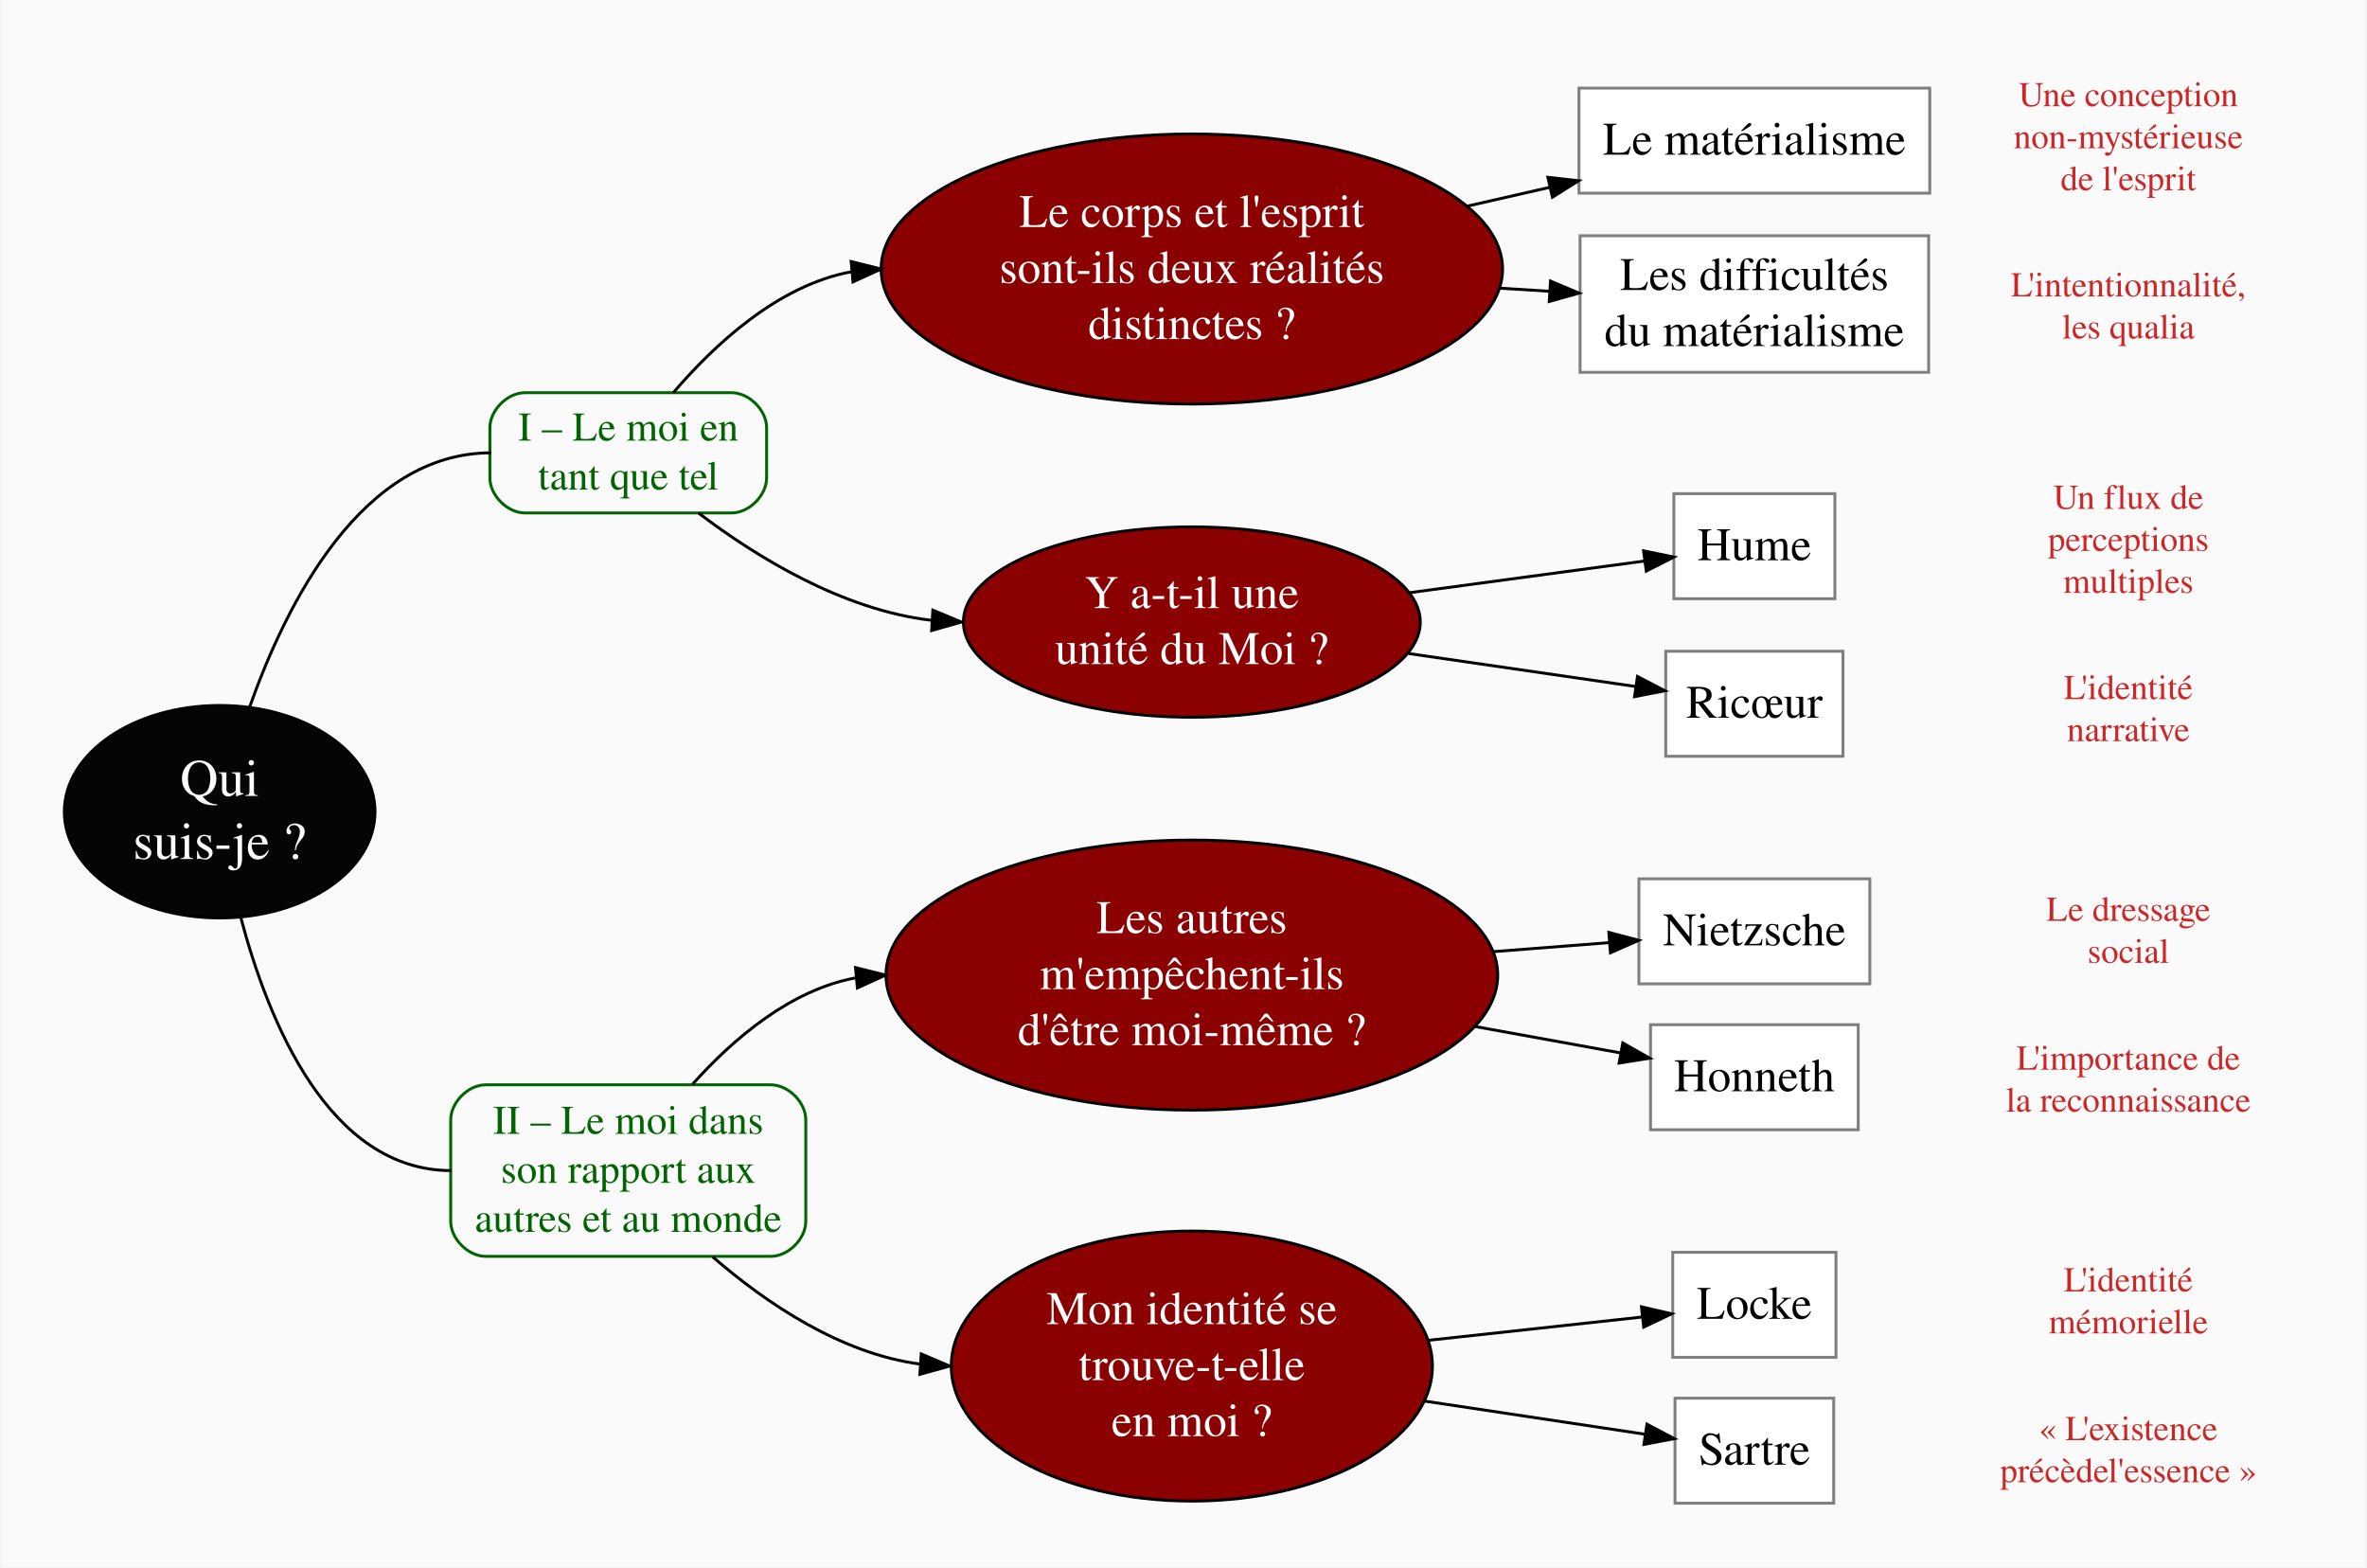
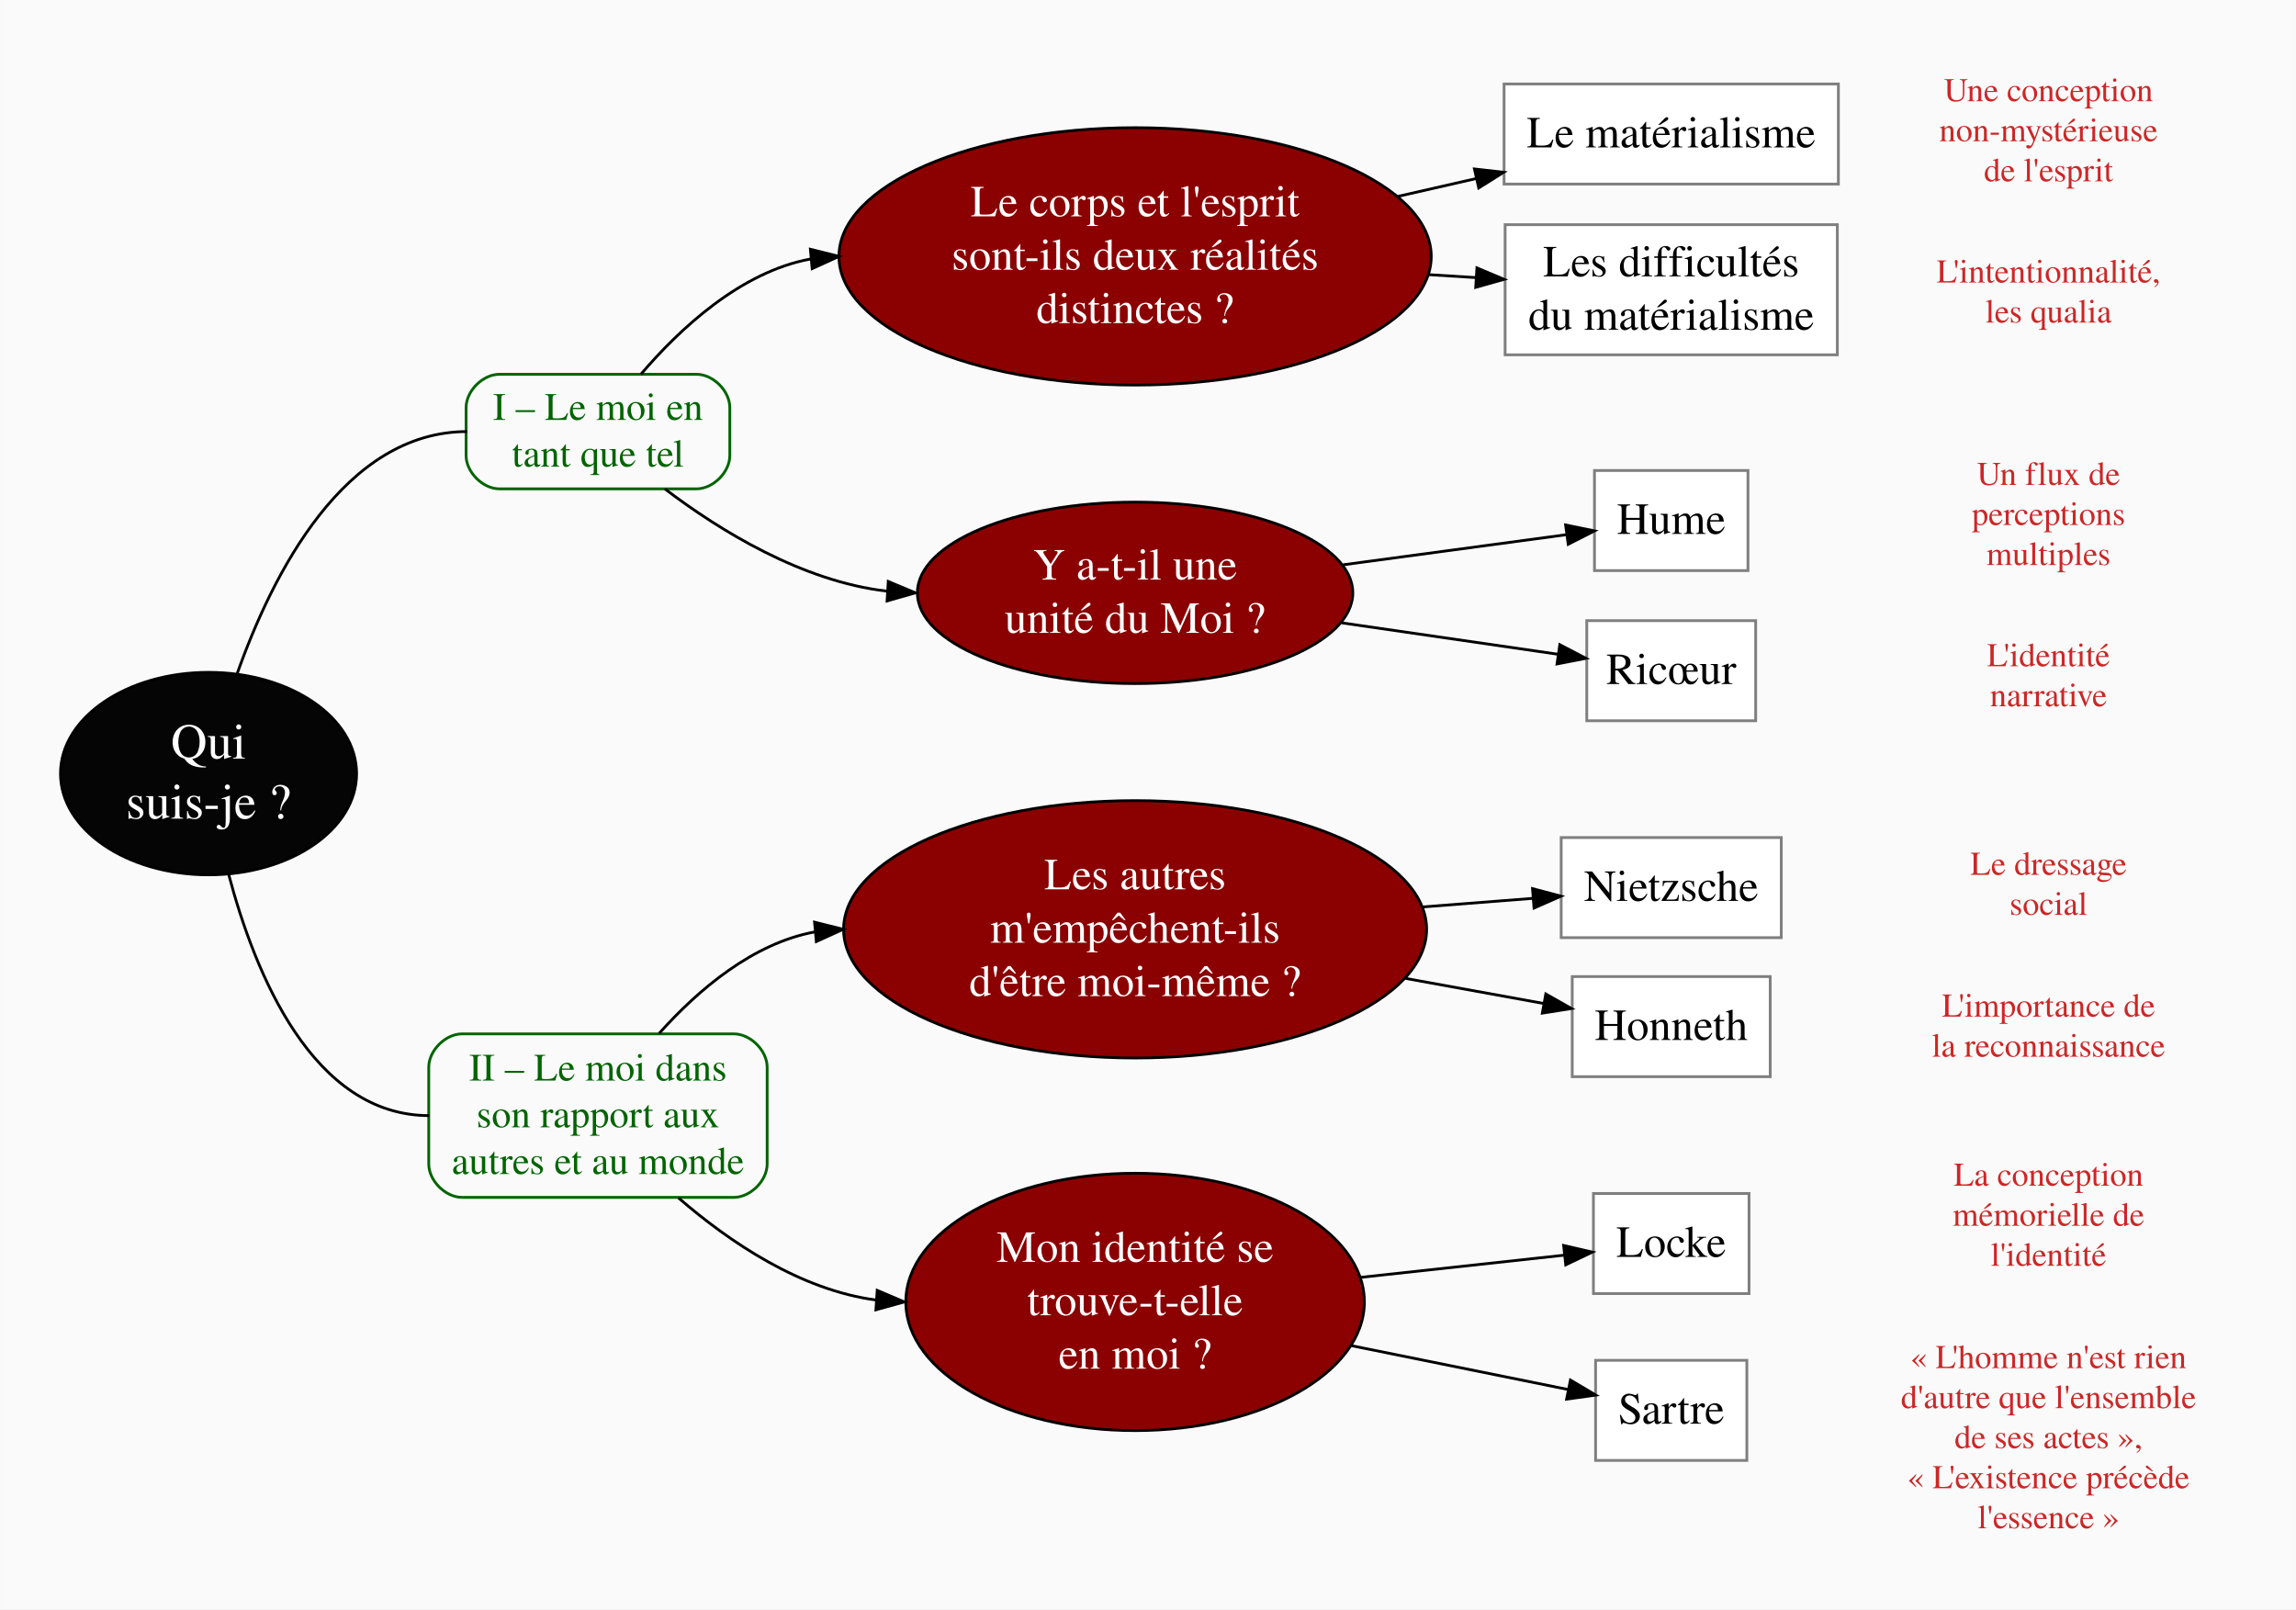
- <svg xmlns="http://www.w3.org/2000/svg" width="811pt" height="537pt" viewBox="0.00 0.00 810.66 537.20">
-   <g id="graph0" class="graph" transform="scale(1 1) rotate(0) translate(21.6 515.6)">
-     <polygon fill="#fafafa" stroke="transparent" points="-21.6,21.6 -21.6,-515.6 789.063,-515.6 789.063,21.6 -21.6,21.6" />
+ <svg xmlns="http://www.w3.org/2000/svg" width="826pt" height="579pt" viewBox="0.00 0.00 825.66 578.80">
+   <g id="graph0" class="graph" transform="scale(1 1) rotate(0) translate(21.6 557.2)">
+     <polygon fill="#fafafa" stroke="transparent" points="-21.6,21.6 -21.6,-557.2 804.061,-557.2 804.061,21.6 -21.6,21.6" />
    <g id="node1" class="node">
-       <ellipse fill="#050505" stroke="#000000" cx="53.371" cy="-237.4" rx="53.242" ry="36.409" />
-       <text text-anchor="middle" x="53.371" y="-242.8" font-family="Times,serif" font-size="18.00" fill="#ffffff">Qui</text>
-       <text text-anchor="middle" x="53.371" y="-221.2" font-family="Times,serif" font-size="18.00" fill="#ffffff">suis-je ?</text>
+       <ellipse fill="#050505" stroke="#000000" cx="53.371" cy="-279" rx="53.242" ry="36.409" />
+       <text text-anchor="middle" x="53.371" y="-284.4" font-family="Times,serif" font-size="18.00" fill="#ffffff">Qui</text>
+       <text text-anchor="middle" x="53.371" y="-262.8" font-family="Times,serif" font-size="18.00" fill="#ffffff">suis-je ?</text>
    </g>
    <g id="node2" class="node">
-       <path fill="#fafafa" stroke="#006400" d="M228.84,-381.002C228.84,-381.002 157.993,-381.002 157.993,-381.002 151.993,-381.002 145.993,-375.002 145.993,-369.002 145.993,-369.002 145.993,-351.798 145.993,-351.798 145.993,-345.798 151.993,-339.798 157.993,-339.798 157.993,-339.798 228.84,-339.798 228.84,-339.798 234.84,-339.798 240.84,-345.798 240.84,-351.798 240.84,-351.798 240.84,-369.002 240.84,-369.002 240.84,-375.002 234.84,-381.002 228.84,-381.002" />
-       <text text-anchor="middle" x="193.416" y="-364.6" font-family="Times,serif" font-size="14.00" fill="#006400">I – Le moi en</text>
-       <text text-anchor="middle" x="193.416" y="-347.8" font-family="Times,serif" font-size="14.00" fill="#006400">tant que tel</text>
+       <path fill="#fafafa" stroke="#006400" d="M228.84,-422.602C228.84,-422.602 157.993,-422.602 157.993,-422.602 151.993,-422.602 145.993,-416.602 145.993,-410.602 145.993,-410.602 145.993,-393.398 145.993,-393.398 145.993,-387.398 151.993,-381.398 157.993,-381.398 157.993,-381.398 228.84,-381.398 228.84,-381.398 234.84,-381.398 240.84,-387.398 240.84,-393.398 240.84,-393.398 240.84,-410.602 240.84,-410.602 240.84,-416.602 234.84,-422.602 228.84,-422.602" />
+       <text text-anchor="middle" x="193.416" y="-406.2" font-family="Times,serif" font-size="14.00" fill="#006400">I – Le moi en</text>
+       <text text-anchor="middle" x="193.416" y="-389.4" font-family="Times,serif" font-size="14.00" fill="#006400">tant que tel</text>
    </g>
    <g id="edge1" class="edge">
-       <path fill="none" stroke="#000000" d="M63.536,-272.977C76.354,-309.303 102.236,-360.4 146.416,-360.4" />
+       <path fill="none" stroke="#000000" d="M63.536,-314.577C76.354,-350.903 102.236,-402 146.416,-402" />
    </g>
    <g id="node3" class="node">
-       <path fill="#fafafa" stroke="#006400" d="M242.267,-143.801C242.267,-143.801 144.566,-143.801 144.566,-143.801 138.566,-143.801 132.566,-137.801 132.566,-131.801 132.566,-131.801 132.566,-96.999 132.566,-96.999 132.566,-90.999 138.566,-84.999 144.566,-84.999 144.566,-84.999 242.267,-84.999 242.267,-84.999 248.267,-84.999 254.267,-90.999 254.267,-96.999 254.267,-96.999 254.267,-131.801 254.267,-131.801 254.267,-137.801 248.267,-143.801 242.267,-143.801" />
-       <text text-anchor="middle" x="193.416" y="-127" font-family="Times,serif" font-size="14.00" fill="#006400">II – Le moi dans</text>
-       <text text-anchor="middle" x="193.416" y="-110.2" font-family="Times,serif" font-size="14.00" fill="#006400">son rapport aux</text>
-       <text text-anchor="middle" x="193.416" y="-93.4" font-family="Times,serif" font-size="14.00" fill="#006400">autres et au monde</text>
+       <path fill="#fafafa" stroke="#006400" d="M242.267,-185.401C242.267,-185.401 144.566,-185.401 144.566,-185.401 138.566,-185.401 132.566,-179.401 132.566,-173.401 132.566,-173.401 132.566,-138.599 132.566,-138.599 132.566,-132.599 138.566,-126.599 144.566,-126.599 144.566,-126.599 242.267,-126.599 242.267,-126.599 248.267,-126.599 254.267,-132.599 254.267,-138.599 254.267,-138.599 254.267,-173.401 254.267,-173.401 254.267,-179.401 248.267,-185.401 242.267,-185.401" />
+       <text text-anchor="middle" x="193.416" y="-168.6" font-family="Times,serif" font-size="14.00" fill="#006400">II – Le moi dans</text>
+       <text text-anchor="middle" x="193.416" y="-151.8" font-family="Times,serif" font-size="14.00" fill="#006400">son rapport aux</text>
+       <text text-anchor="middle" x="193.416" y="-135" font-family="Times,serif" font-size="14.00" fill="#006400">autres et au monde</text>
    </g>
    <g id="edge2" class="edge">
-       <path fill="none" stroke="#000000" d="M60.519,-201.493C70.084,-165.188 90.935,-114.4 132.741,-114.4" />
+       <path fill="none" stroke="#000000" d="M60.519,-243.093C70.084,-206.787 90.935,-156 132.741,-156" />
    </g>
    <g id="node4" class="node">
-       <ellipse fill="#8b0000" stroke="#000000" cx="386.591" cy="-423.4" rx="106.499" ry="46.273" />
-       <text text-anchor="middle" x="386.591" y="-437.8" font-family="Times,serif" font-size="16.00" fill="#ffffff">Le corps et l'esprit</text>
-       <text text-anchor="middle" x="386.591" y="-418.6" font-family="Times,serif" font-size="16.00" fill="#ffffff">sont-ils deux réalités</text>
-       <text text-anchor="middle" x="386.591" y="-399.4" font-family="Times,serif" font-size="16.00" fill="#ffffff">distinctes ?</text>
+       <ellipse fill="#8b0000" stroke="#000000" cx="386.591" cy="-465" rx="106.499" ry="46.273" />
+       <text text-anchor="middle" x="386.591" y="-479.4" font-family="Times,serif" font-size="16.00" fill="#ffffff">Le corps et l'esprit</text>
+       <text text-anchor="middle" x="386.591" y="-460.2" font-family="Times,serif" font-size="16.00" fill="#ffffff">sont-ils deux réalités</text>
+       <text text-anchor="middle" x="386.591" y="-441" font-family="Times,serif" font-size="16.00" fill="#ffffff">distinctes ?</text>
    </g>
    <g id="edge4" class="edge">
-       <path fill="none" stroke="#000000" d="M208.875,-381.029C222.732,-397.249 244.718,-417.853 269.904,-422.459" />
-       <polygon fill="#000000" stroke="#000000" points="269.812,-425.965 280.091,-423.4 270.455,-418.995 269.812,-425.965" />
+       <path fill="none" stroke="#000000" d="M208.875,-422.629C222.732,-438.849 244.718,-459.453 269.904,-464.059" />
+       <polygon fill="#000000" stroke="#000000" points="269.812,-467.565 280.091,-465 270.455,-460.595 269.812,-467.565" />
    </g>
    <g id="node5" class="node">
-       <ellipse fill="#8b0000" stroke="#000000" cx="386.591" cy="-302.4" rx="78.292" ry="32.621" />
-       <text text-anchor="middle" x="386.591" y="-307.2" font-family="Times,serif" font-size="16.00" fill="#ffffff">Y a-t-il une</text>
-       <text text-anchor="middle" x="386.591" y="-288" font-family="Times,serif" font-size="16.00" fill="#ffffff">unité du Moi ?</text>
+       <ellipse fill="#8b0000" stroke="#000000" cx="386.591" cy="-344" rx="78.292" ry="32.621" />
+       <text text-anchor="middle" x="386.591" y="-348.8" font-family="Times,serif" font-size="16.00" fill="#ffffff">Y a-t-il une</text>
+       <text text-anchor="middle" x="386.591" y="-329.6" font-family="Times,serif" font-size="16.00" fill="#ffffff">unité du Moi ?</text>
    </g>
    <g id="edge5" class="edge">
-       <path fill="none" stroke="#000000" d="M217.471,-339.788C237.205,-324.81 266.765,-306.566 297.235,-303.015" />
-       <polygon fill="#000000" stroke="#000000" points="297.816,-306.487 307.591,-302.4 297.401,-299.499 297.816,-306.487" />
+       <path fill="none" stroke="#000000" d="M217.471,-381.388C237.205,-366.41 266.765,-348.166 297.235,-344.615" />
+       <polygon fill="#000000" stroke="#000000" points="297.816,-348.087 307.591,-344 297.401,-341.099 297.816,-348.087" />
    </g>
    <g id="node6" class="node">
-       <ellipse fill="#8b0000" stroke="#000000" cx="386.591" cy="-181.4" rx="104.835" ry="46.273" />
-       <text text-anchor="middle" x="386.591" y="-195.8" font-family="Times,serif" font-size="16.00" fill="#ffffff">Les autres</text>
-       <text text-anchor="middle" x="386.591" y="-176.6" font-family="Times,serif" font-size="16.00" fill="#ffffff">m'empêchent-ils</text>
-       <text text-anchor="middle" x="386.591" y="-157.4" font-family="Times,serif" font-size="16.00" fill="#ffffff">d'être moi-même ?</text>
+       <ellipse fill="#8b0000" stroke="#000000" cx="386.591" cy="-223" rx="104.835" ry="46.273" />
+       <text text-anchor="middle" x="386.591" y="-237.4" font-family="Times,serif" font-size="16.00" fill="#ffffff">Les autres</text>
+       <text text-anchor="middle" x="386.591" y="-218.2" font-family="Times,serif" font-size="16.00" fill="#ffffff">m'empêchent-ils</text>
+       <text text-anchor="middle" x="386.591" y="-199" font-family="Times,serif" font-size="16.00" fill="#ffffff">d'être moi-même ?</text>
    </g>
    <g id="edge6" class="edge">
-       <path fill="none" stroke="#000000" d="M215.436,-143.982C229.437,-159.617 249.112,-176.406 271.488,-180.474" />
-       <polygon fill="#000000" stroke="#000000" points="271.313,-183.973 281.591,-181.4 271.952,-177.002 271.313,-183.973" />
+       <path fill="none" stroke="#000000" d="M215.436,-185.582C229.437,-201.217 249.112,-218.006 271.488,-222.074" />
+       <polygon fill="#000000" stroke="#000000" points="271.313,-225.573 281.591,-223 271.952,-218.602 271.313,-225.573" />
    </g>
    <g id="node7" class="node">
-       <ellipse fill="#8b0000" stroke="#000000" cx="386.591" cy="-47.4" rx="82.454" ry="46.273" />
-       <text text-anchor="middle" x="386.591" y="-61.8" font-family="Times,serif" font-size="16.00" fill="#ffffff">Mon identité se</text>
-       <text text-anchor="middle" x="386.591" y="-42.6" font-family="Times,serif" font-size="16.00" fill="#ffffff">trouve-t-elle</text>
-       <text text-anchor="middle" x="386.591" y="-23.4" font-family="Times,serif" font-size="16.00" fill="#ffffff">en moi ?</text>
+       <ellipse fill="#8b0000" stroke="#000000" cx="386.591" cy="-89" rx="82.454" ry="46.273" />
+       <text text-anchor="middle" x="386.591" y="-103.4" font-family="Times,serif" font-size="16.00" fill="#ffffff">Mon identité se</text>
+       <text text-anchor="middle" x="386.591" y="-84.2" font-family="Times,serif" font-size="16.00" fill="#ffffff">trouve-t-elle</text>
+       <text text-anchor="middle" x="386.591" y="-65" font-family="Times,serif" font-size="16.00" fill="#ffffff">en moi ?</text>
    </g>
    <g id="edge7" class="edge">
-       <path fill="none" stroke="#000000" d="M222.37,-84.818C240.828,-68.832 266.328,-51.641 293.51,-48.071" />
-       <polygon fill="#000000" stroke="#000000" points="293.845,-51.557 303.591,-47.4 293.38,-44.572 293.845,-51.557" />
+       <path fill="none" stroke="#000000" d="M222.37,-126.418C240.828,-110.433 266.328,-93.241 293.51,-89.671" />
+       <polygon fill="#000000" stroke="#000000" points="293.845,-93.157 303.591,-89 293.38,-86.172 293.845,-93.157" />
    </g>
    <g id="node8" class="node">
-       <polygon fill="#ffffff" stroke="#7f7f7f" points="639.514,-485.4 519.281,-485.4 519.281,-449.4 639.514,-449.4 639.514,-485.4" />
-       <text text-anchor="middle" x="579.398" y="-462.6" font-family="Times,serif" font-size="16.00" fill="#000000">Le matérialisme</text>
+       <polygon fill="#ffffff" stroke="#7f7f7f" points="639.514,-527 519.281,-527 519.281,-491 639.514,-491 639.514,-527" />
+       <text text-anchor="middle" x="579.398" y="-504.2" font-family="Times,serif" font-size="16.00" fill="#000000">Le matérialisme</text>
    </g>
    <g id="edge11" class="edge">
-       <path fill="none" stroke="#000000" d="M481.017,-444.949C490.547,-447.123 500.102,-449.304 509.31,-451.406" />
-       <polygon fill="#000000" stroke="#000000" points="508.62,-454.838 519.148,-453.651 510.178,-448.013 508.62,-454.838" />
+       <path fill="none" stroke="#000000" d="M481.017,-486.549C490.547,-488.724 500.102,-490.904 509.31,-493.005" />
+       <polygon fill="#000000" stroke="#000000" points="508.62,-496.438 519.148,-495.251 510.178,-489.613 508.62,-496.438" />
    </g>
    <g id="node9" class="node">
-       <polygon fill="#ffffff" stroke="#7f7f7f" points="639.137,-434.802 519.658,-434.802 519.658,-387.998 639.137,-387.998 639.137,-434.802" />
-       <text text-anchor="middle" x="579.398" y="-416.2" font-family="Times,serif" font-size="16.00" fill="#000000">Les difficultés</text>
-       <text text-anchor="middle" x="579.398" y="-397" font-family="Times,serif" font-size="16.00" fill="#000000">du matérialisme</text>
+       <polygon fill="#ffffff" stroke="#7f7f7f" points="639.137,-476.402 519.658,-476.402 519.658,-429.598 639.137,-429.598 639.137,-476.402" />
+       <text text-anchor="middle" x="579.398" y="-457.8" font-family="Times,serif" font-size="16.00" fill="#000000">Les difficultés</text>
+       <text text-anchor="middle" x="579.398" y="-438.6" font-family="Times,serif" font-size="16.00" fill="#000000">du matérialisme</text>
    </g>
    <g id="edge12" class="edge">
-       <path fill="none" stroke="#000000" d="M492.02,-416.838C497.845,-416.476 503.625,-416.116 509.274,-415.764" />
-       <polygon fill="#000000" stroke="#000000" points="509.521,-419.256 519.284,-415.141 509.086,-412.269 509.521,-419.256" />
+       <path fill="none" stroke="#000000" d="M492.02,-458.438C497.845,-458.076 503.625,-457.716 509.274,-457.364" />
+       <polygon fill="#000000" stroke="#000000" points="509.521,-460.856 519.284,-456.741 509.086,-453.869 509.521,-460.856" />
    </g>
    <g id="node10" class="node">
-       <polygon fill="#ffffff" stroke="#7f7f7f" points="606.997,-346.4 551.798,-346.4 551.798,-310.4 606.997,-310.4 606.997,-346.4" />
-       <text text-anchor="middle" x="579.398" y="-323.6" font-family="Times,serif" font-size="16.00" fill="#000000">Hume</text>
+       <polygon fill="#ffffff" stroke="#7f7f7f" points="606.997,-388 551.798,-388 551.798,-352 606.997,-352 606.997,-388" />
+       <text text-anchor="middle" x="579.398" y="-365.2" font-family="Times,serif" font-size="16.00" fill="#000000">Hume</text>
    </g>
    <g id="edge13" class="edge">
-       <path fill="none" stroke="#000000" d="M461.411,-312.49C488.949,-316.203 518.964,-320.251 541.829,-323.334" />
-       <polygon fill="#000000" stroke="#000000" points="541.419,-326.81 551.797,-324.678 542.355,-319.873 541.419,-326.81" />
+       <path fill="none" stroke="#000000" d="M461.411,-354.089C488.949,-357.803 518.964,-361.851 541.829,-364.934" />
+       <polygon fill="#000000" stroke="#000000" points="541.419,-368.41 551.797,-366.278 542.355,-361.473 541.419,-368.41" />
    </g>
    <g id="node11" class="node">
-       <polygon fill="#ffffff" stroke="#7f7f7f" points="609.77,-292.4 549.026,-292.4 549.026,-256.4 609.77,-256.4 609.77,-292.4" />
-       <text text-anchor="middle" x="579.398" y="-269.6" font-family="Times,serif" font-size="16.00" fill="#000000">Ricœur</text>
+       <polygon fill="#ffffff" stroke="#7f7f7f" points="609.77,-334 549.026,-334 549.026,-298 609.77,-298 609.77,-334" />
+       <text text-anchor="middle" x="579.398" y="-311.2" font-family="Times,serif" font-size="16.00" fill="#000000">Ricœur</text>
    </g>
    <g id="edge14" class="edge">
-       <path fill="none" stroke="#000000" d="M460.859,-291.615C487.353,-287.767 516.206,-283.577 538.811,-280.294" />
-       <polygon fill="#000000" stroke="#000000" points="539.334,-283.755 548.727,-278.854 538.328,-276.828 539.334,-283.755" />
+       <path fill="none" stroke="#000000" d="M460.859,-333.214C487.353,-329.367 516.206,-325.177 538.811,-321.894" />
+       <polygon fill="#000000" stroke="#000000" points="539.334,-325.355 548.727,-320.454 538.328,-318.428 539.334,-325.355" />
    </g>
    <g id="node12" class="node">
-       <polygon fill="#ffffff" stroke="#7f7f7f" points="618.973,-214.4 539.823,-214.4 539.823,-178.4 618.973,-178.4 618.973,-214.4" />
-       <text text-anchor="middle" x="579.398" y="-191.6" font-family="Times,serif" font-size="16.00" fill="#000000">Nietzsche</text>
+       <polygon fill="#ffffff" stroke="#7f7f7f" points="618.973,-256 539.823,-256 539.823,-220 618.973,-220 618.973,-256" />
+       <text text-anchor="middle" x="579.398" y="-233.2" font-family="Times,serif" font-size="16.00" fill="#000000">Nietzsche</text>
    </g>
    <g id="edge15" class="edge">
-       <path fill="none" stroke="#000000" d="M490.049,-189.449C503.868,-190.524 517.493,-191.584 529.779,-192.54" />
-       <polygon fill="#000000" stroke="#000000" points="529.518,-196.03 539.759,-193.316 530.061,-189.051 529.518,-196.03" />
+       <path fill="none" stroke="#000000" d="M490.049,-231.049C503.868,-232.124 517.493,-233.184 529.779,-234.14" />
+       <polygon fill="#000000" stroke="#000000" points="529.518,-237.63 539.759,-234.916 530.061,-230.651 529.518,-237.63" />
    </g>
    <g id="node13" class="node">
-       <polygon fill="#ffffff" stroke="#7f7f7f" points="614.997,-164.4 543.799,-164.4 543.799,-128.4 614.997,-128.4 614.997,-164.4" />
-       <text text-anchor="middle" x="579.398" y="-141.6" font-family="Times,serif" font-size="16.00" fill="#000000">Honneth</text>
+       <polygon fill="#ffffff" stroke="#7f7f7f" points="614.997,-206 543.799,-206 543.799,-170 614.997,-170 614.997,-206" />
+       <text text-anchor="middle" x="579.398" y="-183.2" font-family="Times,serif" font-size="16.00" fill="#000000">Honneth</text>
    </g>
    <g id="edge16" class="edge">
-       <path fill="none" stroke="#000000" d="M483.841,-163.746C501.179,-160.599 518.48,-157.458 533.501,-154.732" />
-       <polygon fill="#000000" stroke="#000000" points="534.294,-158.145 543.508,-152.915 533.044,-151.257 534.294,-158.145" />
+       <path fill="none" stroke="#000000" d="M483.841,-205.346C501.179,-202.199 518.48,-199.058 533.501,-196.332" />
+       <polygon fill="#000000" stroke="#000000" points="534.294,-199.745 543.508,-194.515 533.044,-192.857 534.294,-199.745" />
    </g>
    <g id="node14" class="node">
-       <polygon fill="#ffffff" stroke="#7f7f7f" points="607.377,-86.4 551.419,-86.4 551.419,-50.4 607.377,-50.4 607.377,-86.4" />
-       <text text-anchor="middle" x="579.398" y="-63.6" font-family="Times,serif" font-size="16.00" fill="#000000">Locke</text>
+       <polygon fill="#ffffff" stroke="#7f7f7f" points="607.377,-128 551.419,-128 551.419,-92 607.377,-92 607.377,-128" />
+       <text text-anchor="middle" x="579.398" y="-105.2" font-family="Times,serif" font-size="16.00" fill="#000000">Locke</text>
    </g>
    <g id="edge17" class="edge">
-       <path fill="none" stroke="#000000" d="M467.799,-56.245C493.155,-59.007 519.95,-61.925 540.927,-64.21" />
-       <polygon fill="#000000" stroke="#000000" points="540.706,-67.706 551.026,-65.31 541.464,-60.748 540.706,-67.706" />
+       <path fill="none" stroke="#000000" d="M467.799,-97.845C493.155,-100.607 519.95,-103.525 540.927,-105.81" />
+       <polygon fill="#000000" stroke="#000000" points="540.706,-109.306 551.026,-106.91 541.464,-102.348 540.706,-109.306" />
    </g>
    <g id="node15" class="node">
-       <polygon fill="#ffffff" stroke="#7f7f7f" points="606.597,-36.4 552.199,-36.4 552.199,-.4 606.597,-.4 606.597,-36.4" />
-       <text text-anchor="middle" x="579.398" y="-13.6" font-family="Times,serif" font-size="16.00" fill="#000000">Sartre</text>
+       <polygon fill="#ffffff" stroke="#7f7f7f" points="606.597,-68 552.199,-68 552.199,-32 606.597,-32 606.597,-68" />
+       <text text-anchor="middle" x="579.398" y="-45.2" font-family="Times,serif" font-size="16.00" fill="#000000">Sartre</text>
    </g>
    <g id="edge18" class="edge">
-       <path fill="none" stroke="#000000" d="M466.404,-35.395C492.579,-31.458 520.436,-27.268 541.942,-24.034" />
-       <polygon fill="#000000" stroke="#000000" points="542.585,-27.476 551.953,-22.528 541.544,-20.554 542.585,-27.476" />
+       <path fill="none" stroke="#000000" d="M464.457,-73.25C491.344,-67.811 520.23,-61.968 542.318,-57.5" />
+       <polygon fill="#000000" stroke="#000000" points="543.159,-60.901 552.267,-55.488 541.771,-54.04 543.159,-60.901" />
    </g>
    <g id="node16" class="node">
-       <path fill="#fafafa" stroke="transparent" d="M743.719,-494.1C743.719,-494.1 671.449,-494.1 671.449,-494.1 665.449,-494.1 659.449,-488.1 659.449,-482.1 659.449,-482.1 659.449,-454.7 659.449,-454.7 659.449,-448.7 665.449,-442.7 671.449,-442.7 671.449,-442.7 743.719,-442.7 743.719,-442.7 749.719,-442.7 755.719,-448.7 755.719,-454.7 755.719,-454.7 755.719,-482.1 755.719,-482.1 755.719,-488.1 749.719,-494.1 743.719,-494.1" />
-       <text text-anchor="middle" x="707.584" y="-479.2" font-family="Times,serif" font-size="12.00" fill="#cd2626">Une conception</text>
-       <text text-anchor="middle" x="707.584" y="-464.8" font-family="Times,serif" font-size="12.00" fill="#cd2626">non-mystérieuse</text>
-       <text text-anchor="middle" x="707.584" y="-450.4" font-family="Times,serif" font-size="12.00" fill="#cd2626">de l'esprit</text>
+       <path fill="#fafafa" stroke="transparent" d="M751.218,-535.7C751.218,-535.7 678.949,-535.7 678.949,-535.7 672.949,-535.7 666.949,-529.7 666.949,-523.7 666.949,-523.7 666.949,-496.3 666.949,-496.3 666.949,-490.3 672.949,-484.3 678.949,-484.3 678.949,-484.3 751.218,-484.3 751.218,-484.3 757.218,-484.3 763.218,-490.3 763.218,-496.3 763.218,-496.3 763.218,-523.7 763.218,-523.7 763.218,-529.7 757.218,-535.7 751.218,-535.7" />
+       <text text-anchor="middle" x="715.084" y="-520.8" font-family="Times,serif" font-size="12.00" fill="#cd2626">Une conception</text>
+       <text text-anchor="middle" x="715.084" y="-506.4" font-family="Times,serif" font-size="12.00" fill="#cd2626">non-mystérieuse</text>
+       <text text-anchor="middle" x="715.084" y="-492" font-family="Times,serif" font-size="12.00" fill="#cd2626">de l'esprit</text>
    </g>
    <g id="node17" class="node">
-       <path fill="#fafafa" stroke="transparent" d="M746.062,-428.7C746.062,-428.7 669.107,-428.7 669.107,-428.7 663.107,-428.7 657.107,-422.7 657.107,-416.7 657.107,-416.7 657.107,-404.099 657.107,-404.099 657.107,-398.099 663.107,-392.099 669.107,-392.099 669.107,-392.099 746.062,-392.099 746.062,-392.099 752.062,-392.099 758.062,-398.099 758.062,-404.099 758.062,-404.099 758.062,-416.7 758.062,-416.7 758.062,-422.7 752.062,-428.7 746.062,-428.7" />
-       <text text-anchor="middle" x="707.584" y="-414" font-family="Times,serif" font-size="12.00" fill="#cd2626">L'intentionnalité,</text>
-       <text text-anchor="middle" x="707.584" y="-399.6" font-family="Times,serif" font-size="12.00" fill="#cd2626">les qualia</text>
+       <path fill="#fafafa" stroke="transparent" d="M753.561,-470.3C753.561,-470.3 676.606,-470.3 676.606,-470.3 670.606,-470.3 664.606,-464.3 664.606,-458.3 664.606,-458.3 664.606,-445.7 664.606,-445.7 664.606,-439.7 670.606,-433.7 676.606,-433.7 676.606,-433.7 753.561,-433.7 753.561,-433.7 759.561,-433.7 765.561,-439.7 765.561,-445.7 765.561,-445.7 765.561,-458.3 765.561,-458.3 765.561,-464.3 759.561,-470.3 753.561,-470.3" />
+       <text text-anchor="middle" x="715.084" y="-455.6" font-family="Times,serif" font-size="12.00" fill="#cd2626">L'intentionnalité,</text>
+       <text text-anchor="middle" x="715.084" y="-441.2" font-family="Times,serif" font-size="12.00" fill="#cd2626">les qualia</text>
    </g>
    <g id="node18" class="node">
-       <path fill="#fafafa" stroke="transparent" d="M731.396,-356.1C731.396,-356.1 683.772,-356.1 683.772,-356.1 677.772,-356.1 671.772,-350.1 671.772,-344.1 671.772,-344.1 671.772,-316.7 671.772,-316.7 671.772,-310.7 677.772,-304.7 683.772,-304.7 683.772,-304.7 731.396,-304.7 731.396,-304.7 737.396,-304.7 743.396,-310.7 743.396,-316.7 743.396,-316.7 743.396,-344.1 743.396,-344.1 743.396,-350.1 737.396,-356.1 731.396,-356.1" />
-       <text text-anchor="middle" x="707.584" y="-341.2" font-family="Times,serif" font-size="12.00" fill="#cd2626">Un flux de</text>
-       <text text-anchor="middle" x="707.584" y="-326.8" font-family="Times,serif" font-size="12.00" fill="#cd2626">perceptions</text>
-       <text text-anchor="middle" x="707.584" y="-312.4" font-family="Times,serif" font-size="12.00" fill="#cd2626">multiples</text>
+       <path fill="#fafafa" stroke="transparent" d="M738.896,-397.7C738.896,-397.7 691.271,-397.7 691.271,-397.7 685.271,-397.7 679.271,-391.7 679.271,-385.7 679.271,-385.7 679.271,-358.3 679.271,-358.3 679.271,-352.3 685.271,-346.3 691.271,-346.3 691.271,-346.3 738.896,-346.3 738.896,-346.3 744.896,-346.3 750.896,-352.3 750.896,-358.3 750.896,-358.3 750.896,-385.7 750.896,-385.7 750.896,-391.7 744.896,-397.7 738.896,-397.7" />
+       <text text-anchor="middle" x="715.084" y="-382.8" font-family="Times,serif" font-size="12.00" fill="#cd2626">Un flux de</text>
+       <text text-anchor="middle" x="715.084" y="-368.4" font-family="Times,serif" font-size="12.00" fill="#cd2626">perceptions</text>
+       <text text-anchor="middle" x="715.084" y="-354" font-family="Times,serif" font-size="12.00" fill="#cd2626">multiples</text>
    </g>
    <g id="node19" class="node">
-       <path fill="#fafafa" stroke="transparent" d="M727.73,-290.7C727.73,-290.7 687.439,-290.7 687.439,-290.7 681.439,-290.7 675.439,-284.7 675.439,-278.7 675.439,-278.7 675.439,-266.099 675.439,-266.099 675.439,-260.099 681.439,-254.1 687.439,-254.1 687.439,-254.1 727.73,-254.1 727.73,-254.1 733.73,-254.1 739.73,-260.099 739.73,-266.099 739.73,-266.099 739.73,-278.7 739.73,-278.7 739.73,-284.7 733.73,-290.7 727.73,-290.7" />
-       <text text-anchor="middle" x="707.584" y="-276" font-family="Times,serif" font-size="12.00" fill="#cd2626">L'identité</text>
-       <text text-anchor="middle" x="707.584" y="-261.6" font-family="Times,serif" font-size="12.00" fill="#cd2626">narrative</text>
+       <path fill="#fafafa" stroke="transparent" d="M735.229,-332.3C735.229,-332.3 694.938,-332.3 694.938,-332.3 688.938,-332.3 682.938,-326.3 682.938,-320.3 682.938,-320.3 682.938,-307.7 682.938,-307.7 682.938,-301.7 688.938,-295.7 694.938,-295.7 694.938,-295.7 735.229,-295.7 735.229,-295.7 741.229,-295.7 747.229,-301.7 747.229,-307.7 747.229,-307.7 747.229,-320.3 747.229,-320.3 747.229,-326.3 741.229,-332.3 735.229,-332.3" />
+       <text text-anchor="middle" x="715.084" y="-317.6" font-family="Times,serif" font-size="12.00" fill="#cd2626">L'identité</text>
+       <text text-anchor="middle" x="715.084" y="-303.2" font-family="Times,serif" font-size="12.00" fill="#cd2626">narrative</text>
    </g>
    <g id="node20" class="node">
-       <path fill="#fafafa" stroke="transparent" d="M732.051,-214.701C732.051,-214.701 683.118,-214.701 683.118,-214.701 677.118,-214.701 671.118,-208.701 671.118,-202.701 671.118,-202.701 671.118,-190.1 671.118,-190.1 671.118,-184.1 677.118,-178.1 683.118,-178.1 683.118,-178.1 732.051,-178.1 732.051,-178.1 738.051,-178.1 744.051,-184.1 744.051,-190.1 744.051,-190.1 744.051,-202.701 744.051,-202.701 744.051,-208.701 738.051,-214.701 732.051,-214.701" />
-       <text text-anchor="middle" x="707.584" y="-200" font-family="Times,serif" font-size="12.00" fill="#cd2626">Le dressage</text>
-       <text text-anchor="middle" x="707.584" y="-185.6" font-family="Times,serif" font-size="12.00" fill="#cd2626">social</text>
+       <path fill="#fafafa" stroke="transparent" d="M739.55,-257.3C739.55,-257.3 690.617,-257.3 690.617,-257.3 684.617,-257.3 678.617,-251.3 678.617,-245.3 678.617,-245.3 678.617,-232.7 678.617,-232.7 678.617,-226.7 684.617,-220.7 690.617,-220.7 690.617,-220.7 739.55,-220.7 739.55,-220.7 745.55,-220.7 751.55,-226.7 751.55,-232.7 751.55,-232.7 751.55,-245.3 751.55,-245.3 751.55,-251.3 745.55,-257.3 739.55,-257.3" />
+       <text text-anchor="middle" x="715.084" y="-242.6" font-family="Times,serif" font-size="12.00" fill="#cd2626">Le dressage</text>
+       <text text-anchor="middle" x="715.084" y="-228.2" font-family="Times,serif" font-size="12.00" fill="#cd2626">social</text>
    </g>
    <g id="node21" class="node">
-       <path fill="#fafafa" stroke="transparent" d="M745.87,-163.701C745.87,-163.701 669.298,-163.701 669.298,-163.701 663.298,-163.701 657.298,-157.701 657.298,-151.701 657.298,-151.701 657.298,-139.1 657.298,-139.1 657.298,-133.1 663.298,-127.1 669.298,-127.1 669.298,-127.1 745.87,-127.1 745.87,-127.1 751.87,-127.1 757.87,-133.1 757.87,-139.1 757.87,-139.1 757.87,-151.701 757.87,-151.701 757.87,-157.701 751.87,-163.701 745.87,-163.701" />
-       <text text-anchor="middle" x="707.584" y="-149" font-family="Times,serif" font-size="12.00" fill="#cd2626">L'importance de</text>
-       <text text-anchor="middle" x="707.584" y="-134.6" font-family="Times,serif" font-size="12.00" fill="#cd2626">la reconnaissance</text>
+       <path fill="#fafafa" stroke="transparent" d="M753.37,-206.3C753.37,-206.3 676.798,-206.3 676.798,-206.3 670.798,-206.3 664.798,-200.3 664.798,-194.3 664.798,-194.3 664.798,-181.7 664.798,-181.7 664.798,-175.7 670.798,-169.7 676.798,-169.7 676.798,-169.7 753.37,-169.7 753.37,-169.7 759.37,-169.7 765.37,-175.7 765.37,-181.7 765.37,-181.7 765.37,-194.3 765.37,-194.3 765.37,-200.3 759.37,-206.3 753.37,-206.3" />
+       <text text-anchor="middle" x="715.084" y="-191.6" font-family="Times,serif" font-size="12.00" fill="#cd2626">L'importance de</text>
+       <text text-anchor="middle" x="715.084" y="-177.2" font-family="Times,serif" font-size="12.00" fill="#cd2626">la reconnaissance</text>
    </g>
    <g id="node22" class="node">
-       <path fill="#fafafa" stroke="transparent" d="M731.562,-87.701C731.562,-87.701 683.607,-87.701 683.607,-87.701 677.607,-87.701 671.607,-81.701 671.607,-75.701 671.607,-75.701 671.607,-63.099 671.607,-63.099 671.607,-57.099 677.607,-51.099 683.607,-51.099 683.607,-51.099 731.562,-51.099 731.562,-51.099 737.562,-51.099 743.562,-57.099 743.562,-63.099 743.562,-63.099 743.562,-75.701 743.562,-75.701 743.562,-81.701 737.562,-87.701 731.562,-87.701" />
-       <text text-anchor="middle" x="707.584" y="-73" font-family="Times,serif" font-size="12.00" fill="#cd2626">L'identité</text>
-       <text text-anchor="middle" x="707.584" y="-58.6" font-family="Times,serif" font-size="12.00" fill="#cd2626">mémorielle</text>
+       <path fill="#fafafa" stroke="transparent" d="M745.887,-145.7C745.887,-145.7 684.281,-145.7 684.281,-145.7 678.281,-145.7 672.281,-139.7 672.281,-133.7 672.281,-133.7 672.281,-106.3 672.281,-106.3 672.281,-100.3 678.281,-94.3 684.281,-94.3 684.281,-94.3 745.887,-94.3 745.887,-94.3 751.887,-94.3 757.887,-100.3 757.887,-106.3 757.887,-106.3 757.887,-133.7 757.887,-133.7 757.887,-139.7 751.887,-145.7 745.887,-145.7" />
+       <text text-anchor="middle" x="715.084" y="-130.8" font-family="Times,serif" font-size="12.00" fill="#cd2626">La conception</text>
+       <text text-anchor="middle" x="715.084" y="-116.4" font-family="Times,serif" font-size="12.00" fill="#cd2626">mémorielle de</text>
+       <text text-anchor="middle" x="715.084" y="-102" font-family="Times,serif" font-size="12.00" fill="#cd2626">l'identité</text>
    </g>
    <g id="node23" class="node">
-       <path fill="#fafafa" stroke="transparent" d="M755.341,-36.7C755.341,-36.7 659.827,-36.7 659.827,-36.7 653.827,-36.7 647.827,-30.701 647.827,-24.701 647.827,-24.701 647.827,-12.1 647.827,-12.1 647.827,-6.099 653.827,-.1 659.827,-.1 659.827,-.1 755.341,-.1 755.341,-.1 761.341,-.1 767.341,-6.099 767.341,-12.1 767.341,-12.1 767.341,-24.701 767.341,-24.701 767.341,-30.701 761.341,-36.7 755.341,-36.7" />
-       <text text-anchor="middle" x="707.584" y="-22" font-family="Times,serif" font-size="12.00" fill="#cd2626">« L'existence</text>
-       <text text-anchor="middle" x="707.584" y="-7.6" font-family="Times,serif" font-size="12.00" fill="#cd2626">précèdel'essence »</text>
+       <path fill="#fafafa" stroke="transparent" d="M770.339,-80C770.339,-80 659.828,-80 659.828,-80 653.828,-80 647.828,-74 647.828,-68 647.828,-68 647.828,-12 647.828,-12 647.828,-6 653.828,0 659.828,0 659.828,0 770.339,0 770.339,0 776.339,0 782.339,-6 782.339,-12 782.339,-12 782.339,-68 782.339,-68 782.339,-74 776.339,-80 770.339,-80" />
+       <text text-anchor="middle" x="715.084" y="-65.2" font-family="Times,serif" font-size="12.00" fill="#cd2626">« L'homme n'est rien</text>
+       <text text-anchor="middle" x="715.084" y="-50.8" font-family="Times,serif" font-size="12.00" fill="#cd2626">d'autre que l'ensemble</text>
+       <text text-anchor="middle" x="715.084" y="-36.4" font-family="Times,serif" font-size="12.00" fill="#cd2626">de ses actes »,</text>
+       <text text-anchor="middle" x="715.084" y="-22" font-family="Times,serif" font-size="12.00" fill="#cd2626">« L'existence précède</text>
+       <text text-anchor="middle" x="715.084" y="-7.6" font-family="Times,serif" font-size="12.00" fill="#cd2626">l'essence »</text>
    </g>
  </g>
</svg>
